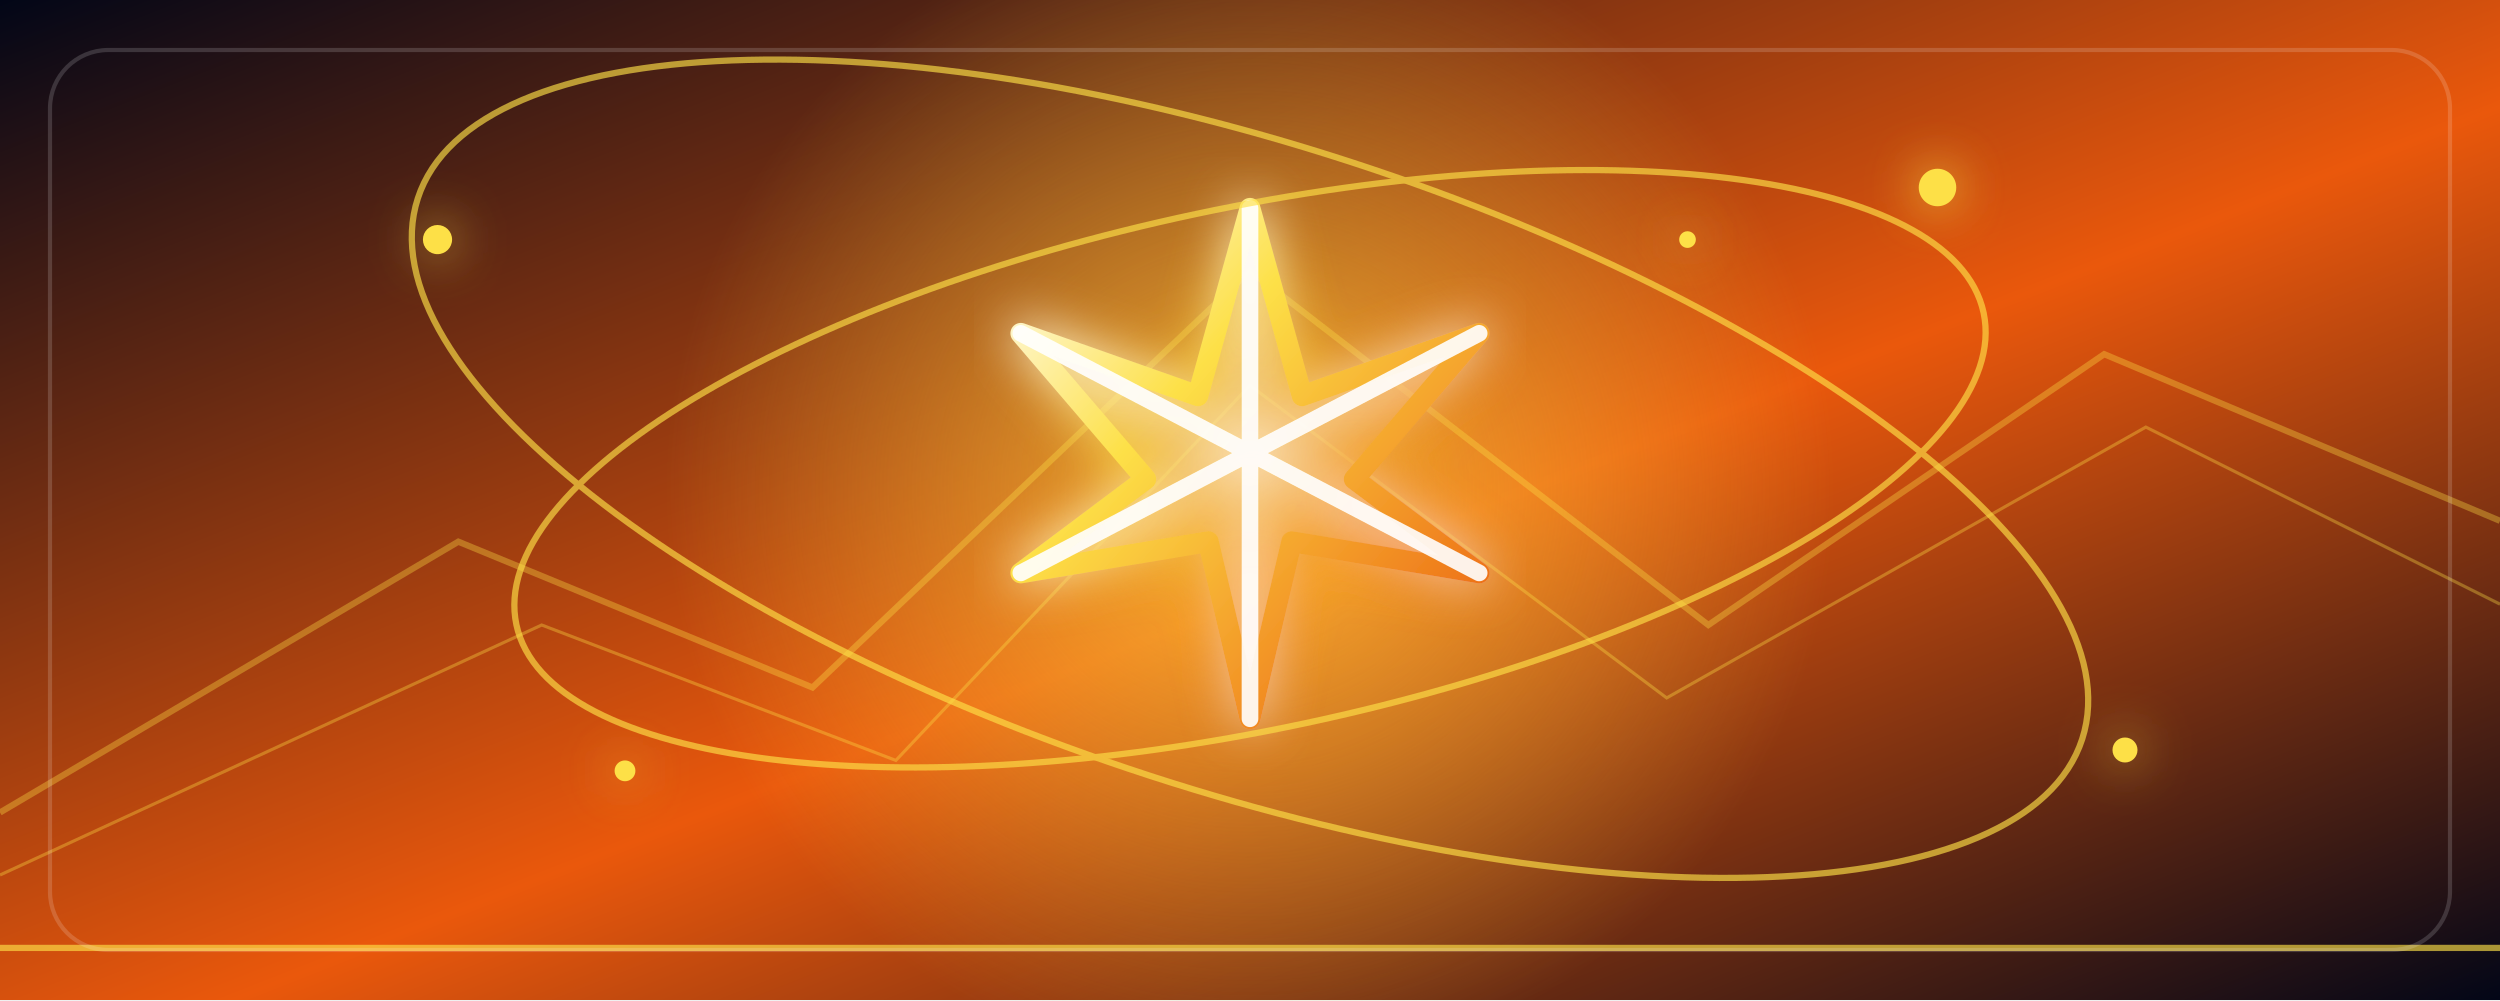
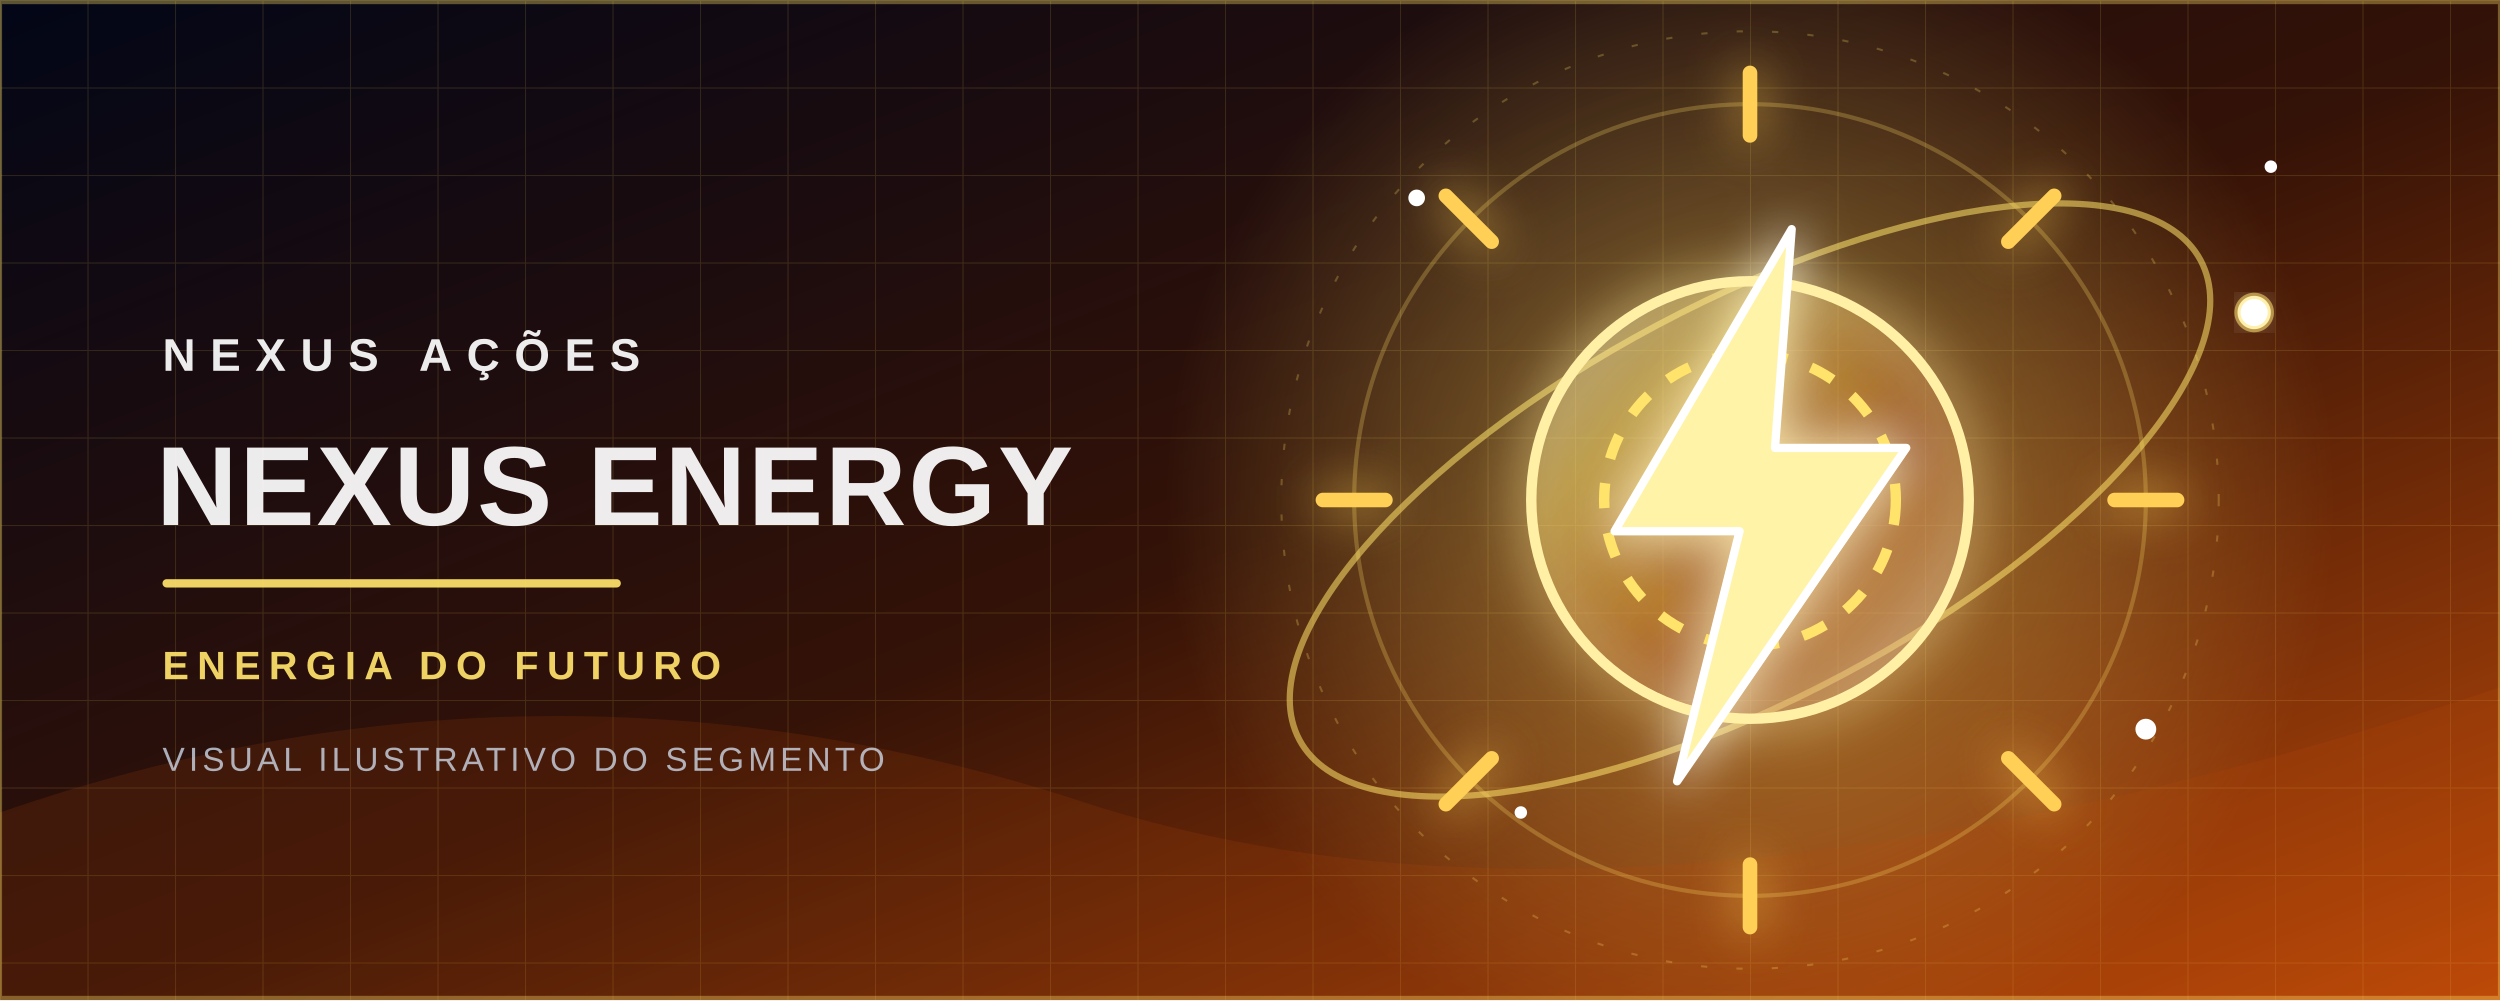
- <svg xmlns="http://www.w3.org/2000/svg" viewBox="0 0 1200 480" role="img" aria-label="Arte luminosa do plano nexus-energy">
+ <svg xmlns="http://www.w3.org/2000/svg" viewBox="0 0 1200 480" role="img" aria-label="NEXUS ENERGY: arte gráfica ilustrativa temática">
  <defs>
    <linearGradient id="bg" x1="0" y1="0" x2="1" y2="1">
      <stop stop-color="#020617" />
-       <stop offset=".55" stop-color="#ea580c" />
-       <stop offset="1" stop-color="#020617" />
+       <stop offset=".52" stop-color="#341207" />
+       <stop offset="1" stop-color="#bd4a08" />
    </linearGradient>
    <radialGradient id="halo">
-       <stop stop-color="#fde047" stop-opacity=".65" />
-       <stop offset="1" stop-color="#fde047" stop-opacity="0" />
+       <stop stop-color="#ffe36a" stop-opacity=".5" />
+       <stop offset="1" stop-color="#ffe36a" stop-opacity="0" />
    </radialGradient>
    <linearGradient id="metal" x1="0" y1="0" x2="1" y2="1">
      <stop stop-color="#fff" />
-       <stop offset=".35" stop-color="#fde047" />
-       <stop offset="1" stop-color="#ea580c" />
+       <stop offset=".28" stop-color="#ffe36a" />
+       <stop offset=".62" stop-color="#bd4a08" />
+       <stop offset="1" stop-color="#fff" />
    </linearGradient>
+     <linearGradient id="shine">
+       <stop offset="0" stop-color="#fff" stop-opacity="0" />
+       <stop offset=".48" stop-color="#fff" stop-opacity=".42" />
+       <stop offset="1" stop-color="#fff" stop-opacity="0" />
+     </linearGradient>
+     <pattern id="grid" width="42" height="42" patternUnits="userSpaceOnUse">
+       <path d="M42 0H0V42" fill="none" stroke="#ffe36a" stroke-opacity=".13" stroke-width="1" />
+     </pattern>
    <filter id="glow">
-       <feGaussianBlur stdDeviation="12" result="blur" />
+       <feGaussianBlur stdDeviation="12" result="b" />
      <feMerge>
-         <feMergeNode in="blur" />
+         <feMergeNode in="b" />
        <feMergeNode in="SourceGraphic" />
      </feMerge>
    </filter>
  </defs>
+   <style>
+  .orbit{transform-origin:840px 240px;animation:spin 24s linear infinite}
+  .float{animation:float 5s ease-in-out infinite}
+  .pulse{transform-origin:840px 240px;animation:pulse 3.8s ease-in-out infinite}
+  .sweep{animation:sweep 6s ease-in-out infinite}
+  .spark{animation:spark 3s ease-in-out infinite alternate}
+  @keyframes spin{to{transform:rotate(360deg)}}
+  @keyframes float{0%,100%{transform:translateY(0)}50%{transform:translateY(-12px)}}
+  @keyframes pulse{0%,100%{opacity:.55;transform:scale(.96)}50%{opacity:1;transform:scale(1.04)}}
+  @keyframes sweep{0%{transform:translateX(-420px);opacity:0}20%{opacity:.6}70%{opacity:.35}100%{transform:translateX(1450px);opacity:0}}
+  @keyframes spark{from{opacity:.25}to{opacity:1}}
+  @media(prefers-reduced-motion:reduce){.orbit,.float,.pulse,.sweep,.spark{animation:none}}
+ </style>
  <rect width="1200" height="480" fill="url(#bg)" />
-   <circle cx="600" cy="235" r="280" fill="url(#halo)" />
-   <g fill="none" stroke="#fde047" stroke-opacity=".35">
-     <path d="M0 390 L220 260 390 330 600 130 820 300 1010 170 1200 250" stroke-width="3" />
-     <path d="M0 420 L260 300 430 365 600 185 800 335 1030 205 1200 290" stroke-width="1.5" />
+   <rect width="1200" height="480" fill="url(#grid)" />
+   <circle cx="840" cy="240" r="280" fill="url(#halo)" class="pulse" />
+   <path d="M0 390Q260 300 520 385T1200 330V480H0Z" fill="#bd4a08" opacity=".15" />
+   <g fill="none" stroke="#ffe36a" stroke-opacity=".25">
+     <circle cx="840" cy="240" r="190" stroke-width="2" />
+     <circle cx="840" cy="240" r="225" stroke-width="1" stroke-dasharray="3 14" />
  </g>
-   <g filter="url(#glow)">
-     <path d="M600 100 L625 190 L710 160 L650 230 L710 275 L620 260 L600 345 L580 260 L490 275 L550 230 L490 160 L575 190 Z" fill="url(#metal)" fill-opacity=".28" stroke="url(#metal)" stroke-width="10" stroke-linejoin="round" />
-     <path d="M600 100 V345 M490 160 L710 275 M710 160 L490 275" fill="none" stroke="#fff" stroke-width="8" stroke-linecap="round" stroke-linejoin="round" opacity=".9" />
+   <g class="orbit" fill="none" stroke="#ffe36a" stroke-width="3" stroke-opacity=".55">
+     <ellipse cx="840" cy="240" rx="245" ry="95" transform="rotate(-28 840 240)" />
+     <circle cx="1082" cy="150" r="8" fill="#fff" filter="url(#glow)" />
  </g>
-   <g fill="#fde047" filter="url(#glow)">
-     <circle cx="210" cy="115" r="7" />
-     <circle cx="930" cy="90" r="9" />
-     <circle cx="1020" cy="360" r="6" />
-     <circle cx="300" cy="370" r="5" />
-     <circle cx="810" cy="115" r="4" />
+   <g class="float" filter="url(#glow)">
+     <g transform="translate(840 240)">
+       <circle r="105" fill="url(#metal)" fill-opacity=".25" stroke="#fff0a6" stroke-width="5" />
+       <circle r="70" fill="none" stroke="#ffe36a" stroke-width="5" stroke-dasharray="12 12" />
+       <path d="M20-130L-65 15H-5L-35 135 75-25H12Z" fill="#fff3a8" stroke="#fff" stroke-width="4" stroke-linejoin="round" />
+       <g stroke="#ffcf57" stroke-width="7" stroke-linecap="round">
+         <path d="M0-175V-205M0 175V205M175 0H205M-175 0H-205M124-124L146-146M-124 124L-146 146M124 124L146 146M-124-124L-146-146" />
+       </g>
+     </g>
  </g>
-   <g fill="none" stroke="#fde047" stroke-width="3" opacity=".65">
-     <ellipse cx="600" cy="225" rx="360" ry="125" transform="rotate(-12 600 225)">
-       <animateTransform attributeName="transform" type="rotate" from="-12 600 225" to="348 600 225" dur="36s" repeatCount="indefinite" />
-     </ellipse>
-     <ellipse cx="600" cy="225" rx="420" ry="155" transform="rotate(18 600 225)" />
+   <g class="spark" fill="#fff">
+     <circle cx="680" cy="95" r="4" />
+     <circle cx="1030" cy="350" r="5" />
+     <circle cx="730" cy="390" r="3" />
+     <circle cx="1090" cy="80" r="3" />
  </g>
-   <path d="M0 455 H1200" stroke="#fde047" stroke-opacity=".65" stroke-width="3" />
-   <rect x="24" y="24" width="1152" height="432" rx="28" fill="none" stroke="#fff" stroke-opacity=".16" stroke-width="2" />
+   <g opacity=".92">
+     <text x="78" y="178" fill="#fff" font-family="Arial,sans-serif" font-size="22" font-weight="700" letter-spacing="7">NEXUS AÇÕES</text>
+     <text x="75" y="252" fill="#fff" font-family="Arial,sans-serif" font-size="54" font-weight="800" letter-spacing="1">NEXUS ENERGY</text>
+     <rect x="78" y="278" width="220" height="4" rx="2" fill="#ffe36a" />
+     <text x="78" y="326" fill="#ffe36a" font-family="Arial,sans-serif" font-size="19" font-weight="700" letter-spacing="4">ENERGIA DO FUTURO</text>
+     <text x="78" y="370" fill="#dbeafe" opacity=".78" font-family="Arial,sans-serif" font-size="16" letter-spacing="2">VISUAL ILUSTRATIVO DO SEGMENTO</text>
+   </g>
+   <rect class="sweep" x="-300" y="0" width="180" height="480" fill="url(#shine)" transform="skewX(-18)" />
+   <path d="M0 1H1200V479H0Z" fill="none" stroke="#ffe36a" stroke-opacity=".35" stroke-width="2" />
</svg>
